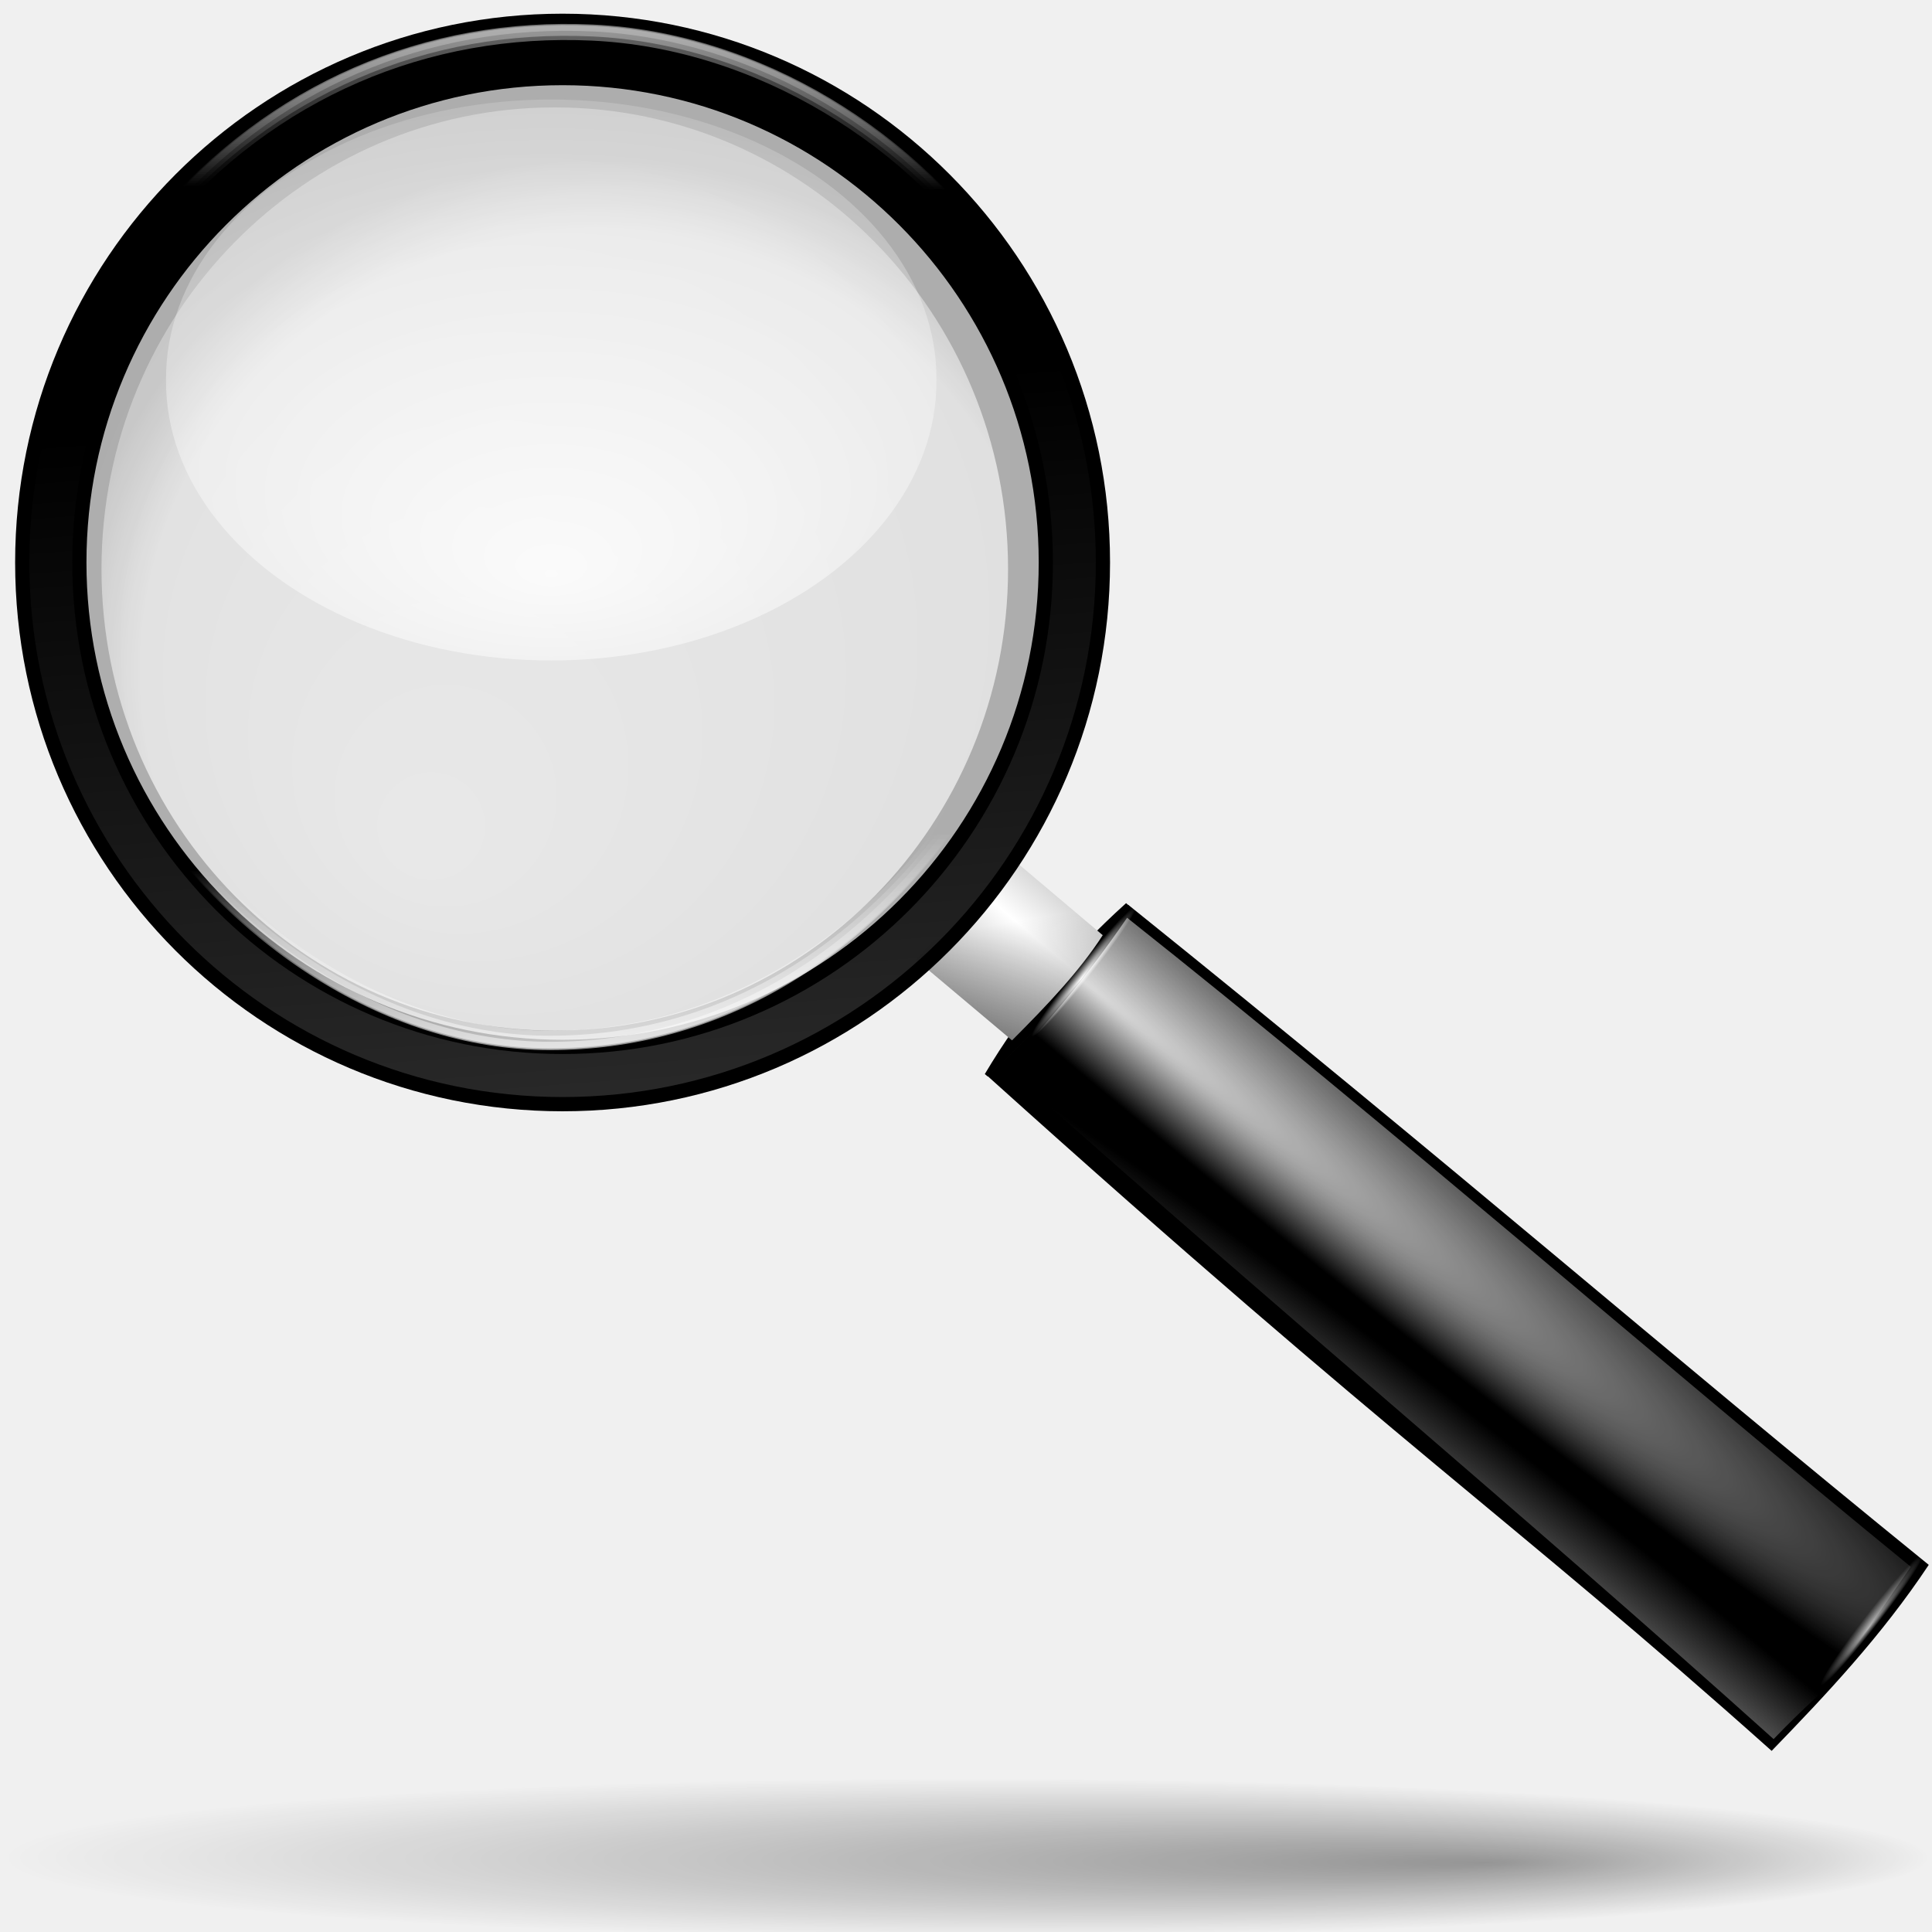
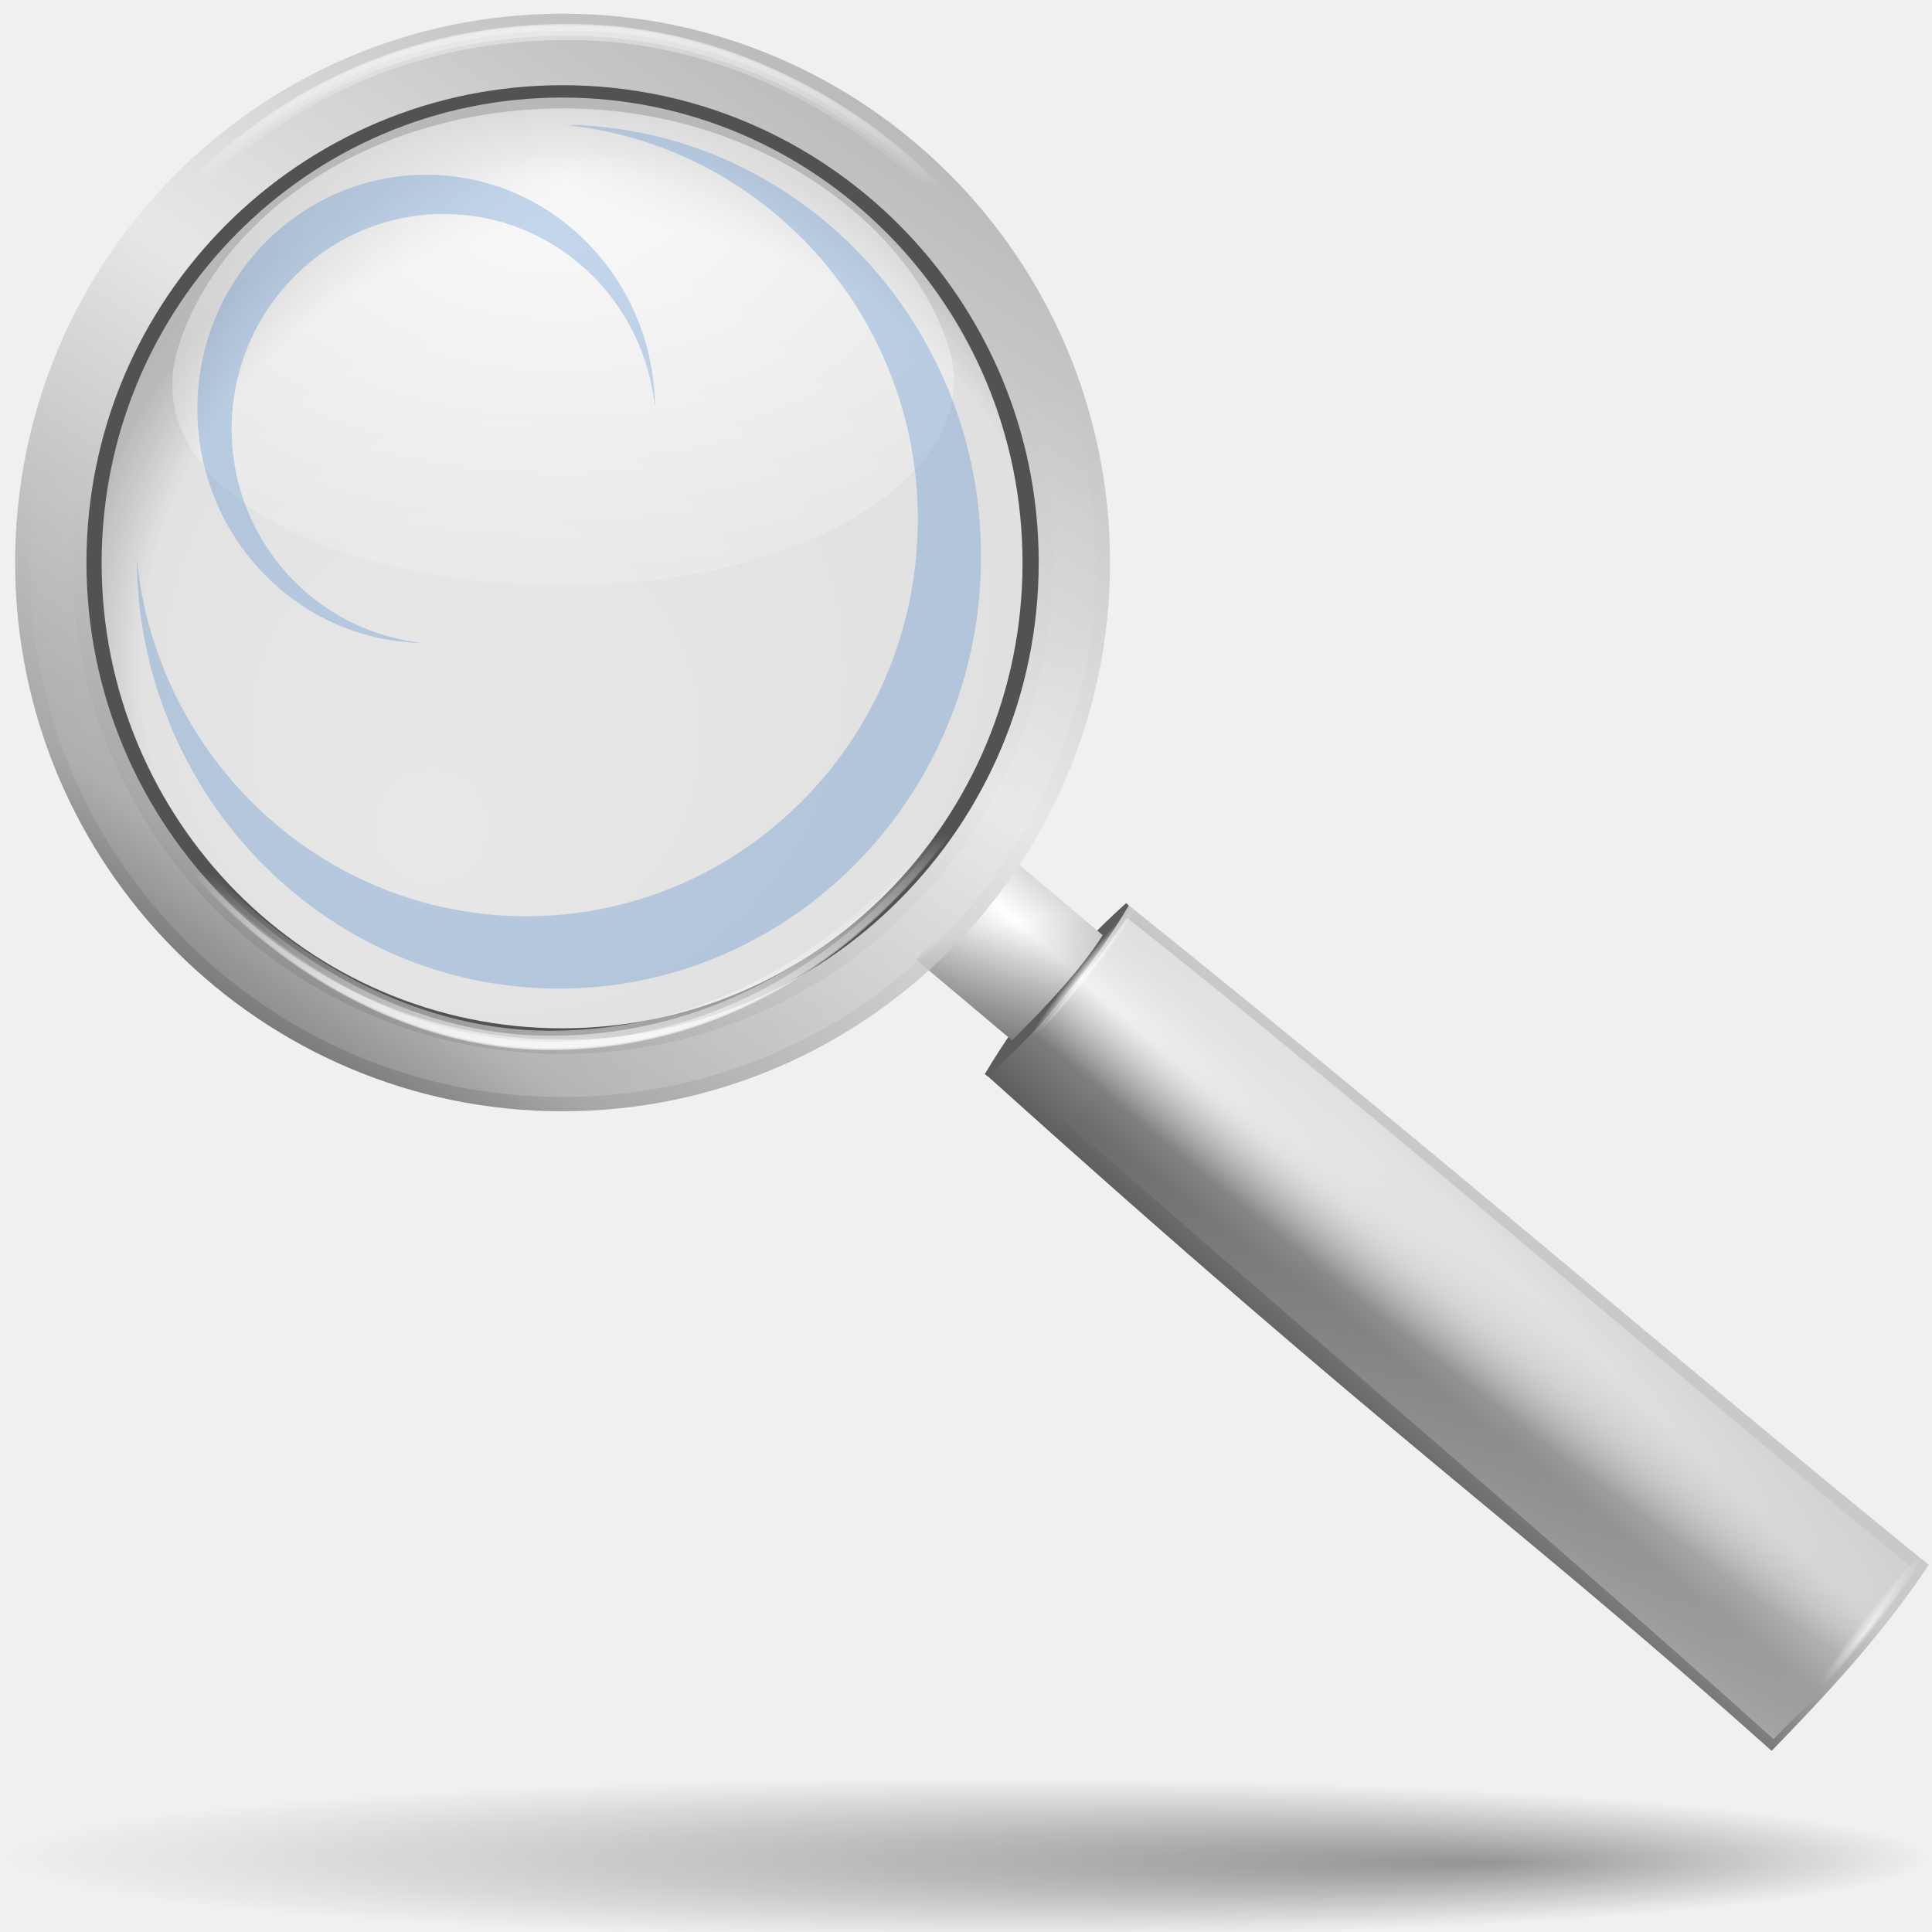
<svg xmlns="http://www.w3.org/2000/svg" xmlns:xlink="http://www.w3.org/1999/xlink" width="128" height="128" id="svg1307" version="1.0">
  <defs id="defs1309">
+     <linearGradient id="linearGradient2875">
+       <stop id="stop2877" offset="0" style="stop-color:black;stop-opacity:1;" />
+       <stop id="stop2879" offset="1" style="stop-color:#c9c9c9;stop-opacity:1;" />
+     </linearGradient>
+     <linearGradient id="linearGradient2845">
+       <stop id="stop2847" offset="0" style="stop-color:#6a6a6a;stop-opacity:1;" />
+       <stop style="stop-color:#898989;stop-opacity:1;" offset="0.068" id="stop2855" />
+       <stop id="stop2857" offset="0.115" style="stop-color:#a3a3a3;stop-opacity:1;" />
+       <stop style="stop-color:#a8a8a8;stop-opacity:1;" offset="0.126" id="stop2853" />
+       <stop style="stop-color:#e7e7e7;stop-opacity:1;" offset="0.5" id="stop2851" />
+       <stop id="stop2849" offset="1" style="stop-color:#aeaeae;stop-opacity:1;" />
+     </linearGradient>
    <linearGradient id="linearGradient4171">
      <stop style="stop-color:#000000;stop-opacity:1;" offset="0" id="stop4173" />
      <stop style="stop-color:#000000;stop-opacity:0;" offset="1" id="stop4175" />
    </linearGradient>
    <linearGradient id="linearGradient5176">
      <stop style="stop-color:#ffffff;stop-opacity:1;" offset="0" id="stop5178" />
      <stop style="stop-color:#ffffff;stop-opacity:0;" offset="1" id="stop5180" />
    </linearGradient>
    <linearGradient id="linearGradient5142">
      <stop style="stop-color:#ffffff;stop-opacity:1;" offset="0" id="stop5144" />
      <stop style="stop-color:#ffffff;stop-opacity:0;" offset="1" id="stop5146" />
    </linearGradient>
    <linearGradient id="linearGradient5111">
      <stop style="stop-color:#ffffff;stop-opacity:1;" offset="0" id="stop5113" />
      <stop style="stop-color:#ffffff;stop-opacity:0;" offset="1" id="stop5115" />
    </linearGradient>
    <linearGradient id="linearGradient4206">
      <stop style="stop-color:#ffffff;stop-opacity:1;" offset="0" id="stop4208" />
      <stop style="stop-color:#ffffff;stop-opacity:0;" offset="1" id="stop4210" />
    </linearGradient>
    <linearGradient id="linearGradient3319">
      <stop style="stop-color:#000000;stop-opacity:0;" offset="0" id="stop3321" />
      <stop id="stop2287" offset="0.863" style="stop-color:#000000;stop-opacity:0;" />
      <stop style="stop-color:#000000;stop-opacity:0.278;" offset="1" id="stop3323" />
    </linearGradient>
    <linearGradient id="linearGradient3201">
      <stop style="stop-color:#ffffff;stop-opacity:1;" offset="0" id="stop3203" />
      <stop style="stop-color:#ffffff;stop-opacity:0;" offset="1" id="stop3205" />
    </linearGradient>
    <linearGradient id="linearGradient2288">
      <stop style="stop-color:#ffffff;stop-opacity:1;" offset="0" id="stop2290" />
      <stop style="stop-color:#ffffff;stop-opacity:0;" offset="1" id="stop2292" />
    </linearGradient>
    <linearGradient id="linearGradient3291">
      <stop style="stop-color:#000000;stop-opacity:1;" offset="0" id="stop3293" />
      <stop style="stop-color:#000000;stop-opacity:0;" offset="1" id="stop3295" />
    </linearGradient>
    <linearGradient id="linearGradient3225">
      <stop style="stop-color:#ffffff;stop-opacity:1;" offset="0" id="stop3227" />
      <stop style="stop-color:#aeaeae;stop-opacity:1;" offset="1" id="stop3229" />
    </linearGradient>
    <radialGradient xlink:href="#linearGradient3291" id="radialGradient3297" cx="63.912" cy="115.709" fx="98.52" fy="119.621" r="63.912" gradientTransform="matrix(1,0,0,0.197802,0,92.82166)" gradientUnits="userSpaceOnUse" />
    <radialGradient xlink:href="#linearGradient3201" id="radialGradient4208" gradientUnits="userSpaceOnUse" gradientTransform="matrix(1,-1.176098e-14,1.570393e-16,0.350763,1.038456e-13,33.62806)" cx="53.823" cy="51.796" fx="53.363" fy="53.704" r="5.284" />
    <radialGradient xlink:href="#linearGradient3201" id="radialGradient4210" gradientUnits="userSpaceOnUse" gradientTransform="matrix(1,-5.2149e-15,-1.731804e-16,0.350763,-2.940164e-13,33.62806)" cx="53.823" cy="51.796" fx="53.363" fy="53.704" r="5.284" />
    <radialGradient xlink:href="#linearGradient4206" id="radialGradient4214" gradientUnits="userSpaceOnUse" gradientTransform="matrix(1,0,0,1.008658,3.106344e-15,-0.322745)" cx="36.921" cy="37.277" fx="28.846" fy="20.467" r="31.705" />
    <linearGradient xlink:href="#linearGradient5142" id="linearGradient4216" gradientUnits="userSpaceOnUse" x1="67.706" y1="137.941" x2="60.433" y2="42.427" />
    <linearGradient xlink:href="#linearGradient5111" id="linearGradient4218" gradientUnits="userSpaceOnUse" x1="34.842" y1="-7.142" x2="35.561" y2="11.416" />
    <linearGradient xlink:href="#linearGradient5111" id="linearGradient4220" gradientUnits="userSpaceOnUse" x1="34.842" y1="-7.142" x2="35.561" y2="11.416" />
    <linearGradient xlink:href="#linearGradient5111" id="linearGradient4222" gradientUnits="userSpaceOnUse" x1="34.842" y1="-7.142" x2="35.561" y2="11.416" />
-     <radialGradient xlink:href="#linearGradient5176" id="radialGradient4224" gradientUnits="userSpaceOnUse" gradientTransform="matrix(1.743822,4.610586e-7,-4.175093e-7,0.670083,-30.109,9.1749)" cx="40.479" cy="27.81" fx="40.479" fy="42.867" r="30.543" />
+     <radialGradient xlink:href="#linearGradient5176" id="radialGradient4224" gradientUnits="userSpaceOnUse" gradientTransform="matrix(1.743822,4.610586e-7,-4.175093e-7,0.670083,-30.109,9.1749)" cx="40.479" cy="27.81" fx="40.479" fy="12.719" r="30.543" />
    <linearGradient xlink:href="#linearGradient5111" id="linearGradient4226" gradientUnits="userSpaceOnUse" x1="34.842" y1="-7.142" x2="35.561" y2="11.416" />
    <linearGradient xlink:href="#linearGradient5111" id="linearGradient4229" gradientUnits="userSpaceOnUse" x1="34.842" y1="-7.142" x2="35.561" y2="11.416" />
    <linearGradient xlink:href="#linearGradient5111" id="linearGradient4231" gradientUnits="userSpaceOnUse" x1="34.842" y1="-7.142" x2="35.561" y2="11.416" />
    <linearGradient xlink:href="#linearGradient4171" id="linearGradient1380" gradientUnits="userSpaceOnUse" x1="67.515" y1="86.706" x2="63.402" y2="61.357" gradientTransform="matrix(1.004983,0,0,1.005797,-3.514071e-3,-9.765696e-2)" />
    <linearGradient xlink:href="#linearGradient3225" id="linearGradient1395" gradientUnits="userSpaceOnUse" gradientTransform="matrix(-0.342816,0.414732,0.409438,0.344388,68.74377,42.51885)" spreadMethod="reflect" x1="28.072" y1="20.205" x2="40.199" y2="20.205" />
    <radialGradient xlink:href="#linearGradient2288" id="radialGradient1401" gradientUnits="userSpaceOnUse" gradientTransform="matrix(0.599945,-0.725801,7.847448,6.600672,-444.8151,-313.0422)" cx="32.49" cy="69.225" fx="29.739" fy="69.225" r="8.333" />
    <radialGradient xlink:href="#linearGradient2288" id="radialGradient1404" gradientUnits="userSpaceOnUse" gradientTransform="matrix(0.599945,-0.725801,7.847448,6.600672,-444.8151,-313.0422)" cx="49.157" cy="62.381" fx="45.9" fy="62.298" r="8.333" />
    <radialGradient xlink:href="#linearGradient3319" id="radialGradient1412" gradientUnits="userSpaceOnUse" gradientTransform="matrix(0.993088,2.250037e-2,-2.180165e-2,0.952313,1.715624,0.815028)" cx="39.126" cy="44.269" fx="39.126" fy="44.269" r="34.469" />
+     <linearGradient xlink:href="#linearGradient2875" id="linearGradient2835" x1="55.835" y1="79.658" x2="74.892" y2="59.958" gradientUnits="userSpaceOnUse" />
+     <linearGradient xlink:href="#linearGradient2845" id="linearGradient2843" x1="37.554" y1="96.533" x2="91.969" y2="15.466" gradientUnits="userSpaceOnUse" />
+     <radialGradient xlink:href="#linearGradient5176" id="radialGradient2860" gradientUnits="userSpaceOnUse" gradientTransform="matrix(1.46009,5.070844e-7,-3.495776e-7,0.736975,-21.77038,2.503201)" cx="40.479" cy="27.81" fx="40.479" fy="12.719" r="30.543" />
  </defs>
  <g id="layer1">
    <path style="opacity:0.074;fill:#000000;fill-opacity:1;fill-rule:nonzero;stroke:none;stroke-width:0.25;stroke-linecap:round;stroke-linejoin:round;stroke-miterlimit:4;stroke-dasharray:none;stroke-dashoffset:4;stroke-opacity:0.06" id="path5115" d="M 70.61 38.368 A 28.05 27.244 0 1 1  14.509,38.368 A 28.05 27.244 0 1 1  70.61 38.368 z" transform="matrix(1.18732,0,0,1.29535,-13.77682,-12.00096)" />
    <path id="path2276" d="M 50.893,3.281 L 50.893,0.487 L 50.893,3.281 z " style="fill:#ffffff;fill-opacity:0.757;fill-rule:nonzero;stroke:none;stroke-width:0.5;stroke-linecap:round;stroke-linejoin:round;stroke-miterlimit:4;stroke-dasharray:none;stroke-dashoffset:4;stroke-opacity:1" />
    <path style="opacity:0.381;fill:url(#radialGradient3297);fill-opacity:1.0;fill-rule:nonzero;stroke:none;stroke-width:0;stroke-linecap:round;stroke-linejoin:round;stroke-miterlimit:4;stroke-dasharray:none;stroke-dashoffset:4;stroke-opacity:1" id="path3289" d="M 127.824 115.709 A 63.912 12.642 0 1 1  0,115.709 A 63.912 12.642 0 1 1  127.824 115.709 z" transform="matrix(1,0,0,0.416667,0,74.87151)" />
    <path transform="matrix(1.127309,0,0,-1.116299,-4.866288,79.31102)" d="M 68.626 37.277 A 31.705 31.979 0 1 1  5.216,37.277 A 31.705 31.979 0 1 1  68.626 37.277 z" id="path4204" style="opacity:0.295;fill:url(#radialGradient4214);fill-opacity:1;fill-rule:nonzero;stroke:none;stroke-width:5.529;stroke-linecap:round;stroke-linejoin:round;stroke-miterlimit:4;stroke-dasharray:none;stroke-dashoffset:4;stroke-opacity:1" />
-     <path style="opacity:0.389;fill:url(#radialGradient1412);fill-opacity:1;fill-rule:nonzero;stroke:#5c5c5c;stroke-width:4.548;stroke-linecap:round;stroke-linejoin:round;stroke-miterlimit:4;stroke-dasharray:none;stroke-dashoffset:4;stroke-opacity:1" id="path3308" d="M 68.626 37.277 A 31.705 31.979 0 1 1  5.216,37.277 A 31.705 31.979 0 1 1  68.626 37.277 z" transform="matrix(1.020408,0,0,1.029517,-0.919448,-0.678651)" />
-     <path style="fill:#000000;fill-opacity:1;fill-rule:nonzero;stroke:none;stroke-width:5.907;stroke-linecap:round;stroke-linejoin:round;stroke-miterlimit:4;stroke-dashoffset:4;stroke-opacity:1" d="M 65.41,71.273 C 69.221,67.835 72.305,64.101 74.763,59.958 C 96.814,77.69 109.68,88.976 127.785,103.676 C 124.659,108.384 120.972,112.289 117.376,116 C 99.967,100.459 92.844,95.977 65.41,71.273 z " id="rect1410" />
+     <path style="opacity:0.634;fill:url(#radialGradient1412);fill-opacity:1;fill-rule:nonzero;stroke:black;stroke-width:4.498;stroke-linecap:round;stroke-linejoin:round;stroke-miterlimit:4;stroke-dasharray:none;stroke-dashoffset:4;stroke-opacity:1" id="path3308" d="M 68.626 37.277 A 31.705 31.979 0 1 1  5.216,37.277 A 31.705 31.979 0 1 1  68.626 37.277 z" transform="matrix(1.035662,0,0,1.037078,-0.999006,-1.363544)" />
+     <path style="fill:url(#linearGradient2835);fill-opacity:1.0;fill-rule:nonzero;stroke:none;stroke-width:5.907;stroke-linecap:round;stroke-linejoin:round;stroke-miterlimit:4;stroke-dashoffset:4;stroke-opacity:1" d="M 65.41,71.273 C 69.221,67.835 72.305,64.101 74.763,59.958 C 96.814,77.69 109.68,88.976 127.785,103.676 C 124.659,108.384 120.972,112.289 117.376,116 C 99.967,100.459 92.844,95.977 65.41,71.273 z " id="rect1410" />
    <path id="path2286" d="M 66.035,71.254 C 69.149,68.168 72.125,64.521 74.674,60.804 C 91.993,74.531 110.124,90.356 126.596,103.804 C 123.34,108.452 122.223,110.679 117.506,115.22 C 100.334,99.89 82.536,85.972 66.035,71.254 z " style="opacity:0.856;fill:url(#radialGradient1404);fill-opacity:1;fill-rule:nonzero;stroke:none;stroke-width:5.907;stroke-linecap:round;stroke-linejoin:round;stroke-miterlimit:4;stroke-dashoffset:4;stroke-opacity:1" />
    <path style="opacity:0.744;fill:url(#radialGradient1401);fill-opacity:1;fill-rule:nonzero;stroke:none;stroke-width:5.907;stroke-linecap:round;stroke-linejoin:round;stroke-miterlimit:4;stroke-dashoffset:4;stroke-opacity:1" d="M 67.958,71.906 L 75.669,67.609 C 92.987,81.337 108.085,92.33 125.819,105.113 C 123.464,110.42 121.768,110.756 117.506,115.22 C 100.6,100.023 84.459,86.624 67.958,71.906 z " id="path2296" />
-     <path style="fill:#000000;fill-opacity:1;fill-rule:nonzero;stroke:none;stroke-width:5.907;stroke-linecap:round;stroke-linejoin:round;stroke-miterlimit:4;stroke-dashoffset:4;stroke-opacity:1" d="M 74.605,59.837 C 70.795,63.274 67.704,67.017 65.246,71.159 L 65.428,71.312 C 69.238,67.875 72.329,64.132 74.787,59.989 L 74.605,59.837 z " id="path2300" />
+     <path style="fill:#5c5c5c;fill-opacity:1;fill-rule:nonzero;stroke:none;stroke-width:5.907;stroke-linecap:round;stroke-linejoin:round;stroke-miterlimit:4;stroke-dashoffset:4;stroke-opacity:1" d="M 74.605,59.837 C 70.795,63.274 67.704,67.017 65.246,71.159 L 65.428,71.312 C 69.238,67.875 72.329,64.132 74.787,59.989 L 74.605,59.837 z " id="path2300" />
    <path style="fill:url(#radialGradient4208);fill-opacity:1;fill-rule:nonzero;stroke:none;stroke-width:3.805;stroke-linecap:round;stroke-linejoin:round;stroke-miterlimit:4;stroke-dasharray:none;stroke-dashoffset:4;stroke-opacity:1" id="path3199" d="M 59.107 51.796 A 5.284 1.854 0 1 1  48.538,51.796 A 5.284 1.854 0 1 1  59.107 51.796 z" transform="matrix(0.653439,-0.815976,0.1947,0.156846,26.55488,100.1601)" />
    <path transform="matrix(0.641671,-0.825268,0.197734,0.153001,79.26186,143.7704)" d="M 59.107 51.796 A 5.284 1.854 0 1 1  48.538,51.796 A 5.284 1.854 0 1 1  59.107 51.796 z" id="path3209" style="opacity:0.651;fill:url(#radialGradient4210);fill-opacity:1;fill-rule:nonzero;stroke:none;stroke-width:3.805;stroke-linecap:round;stroke-linejoin:round;stroke-miterlimit:4;stroke-dasharray:none;stroke-dashoffset:4;stroke-opacity:1" />
    <path style="fill:url(#linearGradient1395);fill-opacity:1;fill-rule:nonzero;stroke:none;stroke-width:3.805;stroke-linecap:round;stroke-linejoin:round;stroke-miterlimit:4;stroke-dashoffset:4;stroke-opacity:1" d="M 66.565,56.475 C 64.51,59.172 62.561,61.513 60.694,63.577 L 67.049,68.923 C 69.381,66.587 71.509,64.361 73.058,61.959 L 66.565,56.475 z " id="rect3213" />
-     <path style="fill:none;fill-opacity:1;fill-rule:nonzero;stroke:#000000;stroke-width:5.426;stroke-linecap:round;stroke-linejoin:round;stroke-miterlimit:4;stroke-dasharray:none;stroke-dashoffset:4;stroke-opacity:1" id="path3284" d="M 95.919 54.892 A 38.932 38.932 0 1 1  18.055,54.892 A 38.932 38.932 0 1 1  95.919 54.892 z" transform="matrix(0.870939,0,0,0.873078,-12.35953,-10.65882)" />
+     <path style="fill:none;fill-opacity:1;fill-rule:nonzero;stroke:url(#linearGradient2843);stroke-width:5.426;stroke-linecap:round;stroke-linejoin:round;stroke-miterlimit:4;stroke-dasharray:none;stroke-dashoffset:4;stroke-opacity:1" id="path3284" d="M 95.919 54.892 A 38.932 38.932 0 1 1  18.055,54.892 A 38.932 38.932 0 1 1  95.919 54.892 z" transform="matrix(0.870939,0,0,0.873078,-12.35953,-10.65882)" />
    <path transform="matrix(0.870939,0,0,0.873078,-12.35953,-10.65882)" d="M 95.919 54.892 A 38.932 38.932 0 1 1  18.055,54.892 A 38.932 38.932 0 1 1  95.919 54.892 z" id="path5140" style="opacity:0.288;fill:none;fill-opacity:1;fill-rule:nonzero;stroke:url(#linearGradient4216);stroke-width:3.264;stroke-linecap:round;stroke-linejoin:round;stroke-miterlimit:4;stroke-dasharray:none;stroke-dashoffset:4;stroke-opacity:1" />
    <g transform="matrix(-1.022404,0,0,-1.335515,74.39073,71.63952)" id="g5150">
      <path style="fill:none;fill-opacity:0.75;fill-rule:evenodd;stroke:url(#linearGradient4218);stroke-width:0.414;stroke-linecap:butt;stroke-linejoin:miter;stroke-miterlimit:4;stroke-dasharray:none;stroke-opacity:1" d="M 9.623,14.273 C 16.524,6.083 26.348,1.753 37.116,1.753 C 47.884,1.753 58.409,7.201 64.414,14.98 C 64.414,14.98 64.414,14.98 64.414,14.98" id="path5152" />
      <path id="path5154" d="M 9.623,14.573 C 16.524,6.383 26.348,2.053 37.116,2.053 C 47.884,2.053 58.409,7.501 64.414,15.28 C 64.414,15.28 64.414,15.28 64.414,15.28" style="fill:none;fill-opacity:0.75;fill-rule:evenodd;stroke:url(#linearGradient4220);stroke-width:0.914;stroke-linecap:butt;stroke-linejoin:miter;stroke-miterlimit:4;stroke-dasharray:none;stroke-opacity:1" />
      <path style="fill:none;fill-opacity:0.75;fill-rule:evenodd;stroke:url(#linearGradient4222);stroke-width:0.614;stroke-linecap:butt;stroke-linejoin:miter;stroke-miterlimit:4;stroke-dasharray:none;stroke-opacity:1" d="M 9.623,14.473 C 16.524,6.283 26.348,1.953 37.116,1.953 C 47.884,1.953 58.409,7.401 64.414,15.18 C 64.414,15.18 64.414,15.18 64.414,15.18" id="path5156" />
    </g>
-     <path style="opacity:0.833;fill:url(#radialGradient4224);fill-opacity:1;fill-rule:nonzero;stroke:none;stroke-width:0.242;stroke-linecap:round;stroke-linejoin:round;stroke-miterlimit:4;stroke-dasharray:none;stroke-dashoffset:4;stroke-opacity:0.06" id="path5174" d="M 70.959 27.81 A 30.481 14.381 0 1 1  9.998,27.81 A 30.481 14.381 0 1 1  70.959 27.81 z" transform="matrix(0.837293,0,0,1.284781,2.628592,-10.55467)" />
+     <path style="opacity:0.833;fill:url(#radialGradient2860);fill-opacity:1;fill-rule:nonzero;stroke:none;stroke-width:0.242;stroke-linecap:round;stroke-linejoin:round;stroke-miterlimit:4;stroke-dashoffset:4;stroke-opacity:0.06" d="M 62.853,22.998 C 65.478,31.382 53.073,38.815 37.332,38.815 C 21.431,38.815 9.016,31.927 11.811,22.998 C 14.592,14.113 24.841,7.182 37.332,7.182 C 49.985,7.182 60.241,14.652 62.853,22.998 z " id="path5174" />
    <g id="g5127" transform="matrix(1.021021,4.779554e-2,-4.758109e-2,1.107478,1.447477,-1.862297)" style="opacity:0.772">
      <path id="path5109" d="M 9.623,14.273 C 16.524,6.083 26.348,1.753 37.116,1.753 C 47.884,1.753 58.409,7.201 64.414,14.98 C 64.414,14.98 64.414,14.98 64.414,14.98" style="fill:none;fill-opacity:0.75;fill-rule:evenodd;stroke:url(#linearGradient4226);stroke-width:0.414;stroke-linecap:butt;stroke-linejoin:miter;stroke-miterlimit:4;stroke-dasharray:none;stroke-opacity:1" />
      <path style="fill:none;fill-opacity:0.75;fill-rule:evenodd;stroke:url(#linearGradient4229);stroke-width:0.914;stroke-linecap:butt;stroke-linejoin:miter;stroke-miterlimit:4;stroke-dasharray:none;stroke-opacity:1" d="M 9.623,14.573 C 16.524,6.383 26.348,2.053 37.116,2.053 C 47.884,2.053 58.409,7.501 64.414,15.28 C 64.414,15.28 64.414,15.28 64.414,15.28" id="path5119" />
      <path id="path5123" d="M 9.623,14.473 C 16.524,6.283 26.348,1.953 37.116,1.953 C 47.884,1.953 58.409,7.401 64.414,15.18 C 64.414,15.18 64.414,15.18 64.414,15.18" style="fill:none;fill-opacity:0.75;fill-rule:evenodd;stroke:url(#linearGradient4231);stroke-width:0.614;stroke-linecap:butt;stroke-linejoin:miter;stroke-miterlimit:4;stroke-dasharray:none;stroke-opacity:1" />
    </g>
    <path id="path3296" d="M 66.565,56.475 C 64.51,59.172 62.561,61.513 60.694,63.577 L 67.049,68.923 C 69.381,66.587 71.509,64.361 73.058,61.959 L 66.565,56.475 z " style="fill:url(#linearGradient1380);fill-opacity:1;fill-rule:nonzero;stroke:none;stroke-width:3.805;stroke-linecap:round;stroke-linejoin:round;stroke-miterlimit:4;stroke-dashoffset:4;stroke-opacity:1" />
+     <g id="g2883" transform="matrix(1.577268,0,0,1.614012,-17.69935,-13.93726)">
+       <path id="path2862" d="M 35.67,13.777 C 35.462,13.766 35.252,13.778 35.047,13.774 C 43.697,14.685 50.228,22.146 49.751,30.844 C 49.259,39.822 41.493,46.717 32.426,46.22 C 24.22,45.77 17.757,39.427 16.966,31.57 C 17.009,40.879 24.312,48.673 33.728,49.189 C 43.502,49.725 51.869,42.228 52.405,32.454 C 52.941,22.679 45.444,14.313 35.67,13.777 z " style="opacity:0.256;fill:#2c72c7;fill-opacity:1;stroke:none;stroke-width:1;stroke-linecap:round;stroke-linejoin:round;stroke-miterlimit:4;stroke-dasharray:none;stroke-dashoffset:4;stroke-opacity:1" />
+       <path style="opacity:0.256;fill:#2c72c7;fill-opacity:1;stroke:none;stroke-width:1;stroke-linecap:round;stroke-linejoin:round;stroke-miterlimit:4;stroke-dasharray:none;stroke-dashoffset:4;stroke-opacity:1" d="M 28.596,35.015 C 28.709,35.021 28.822,35.014 28.934,35.016 C 24.246,34.522 20.706,30.479 20.965,25.765 C 21.232,20.9 25.44,17.163 30.354,17.432 C 34.801,17.676 38.304,21.114 38.733,25.372 C 38.709,20.327 34.752,16.103 29.649,15.823 C 24.351,15.533 19.817,19.596 19.527,24.893 C 19.236,30.19 23.299,34.724 28.596,35.015 z " id="path2881" />
+     </g>
  </g>
</svg>
